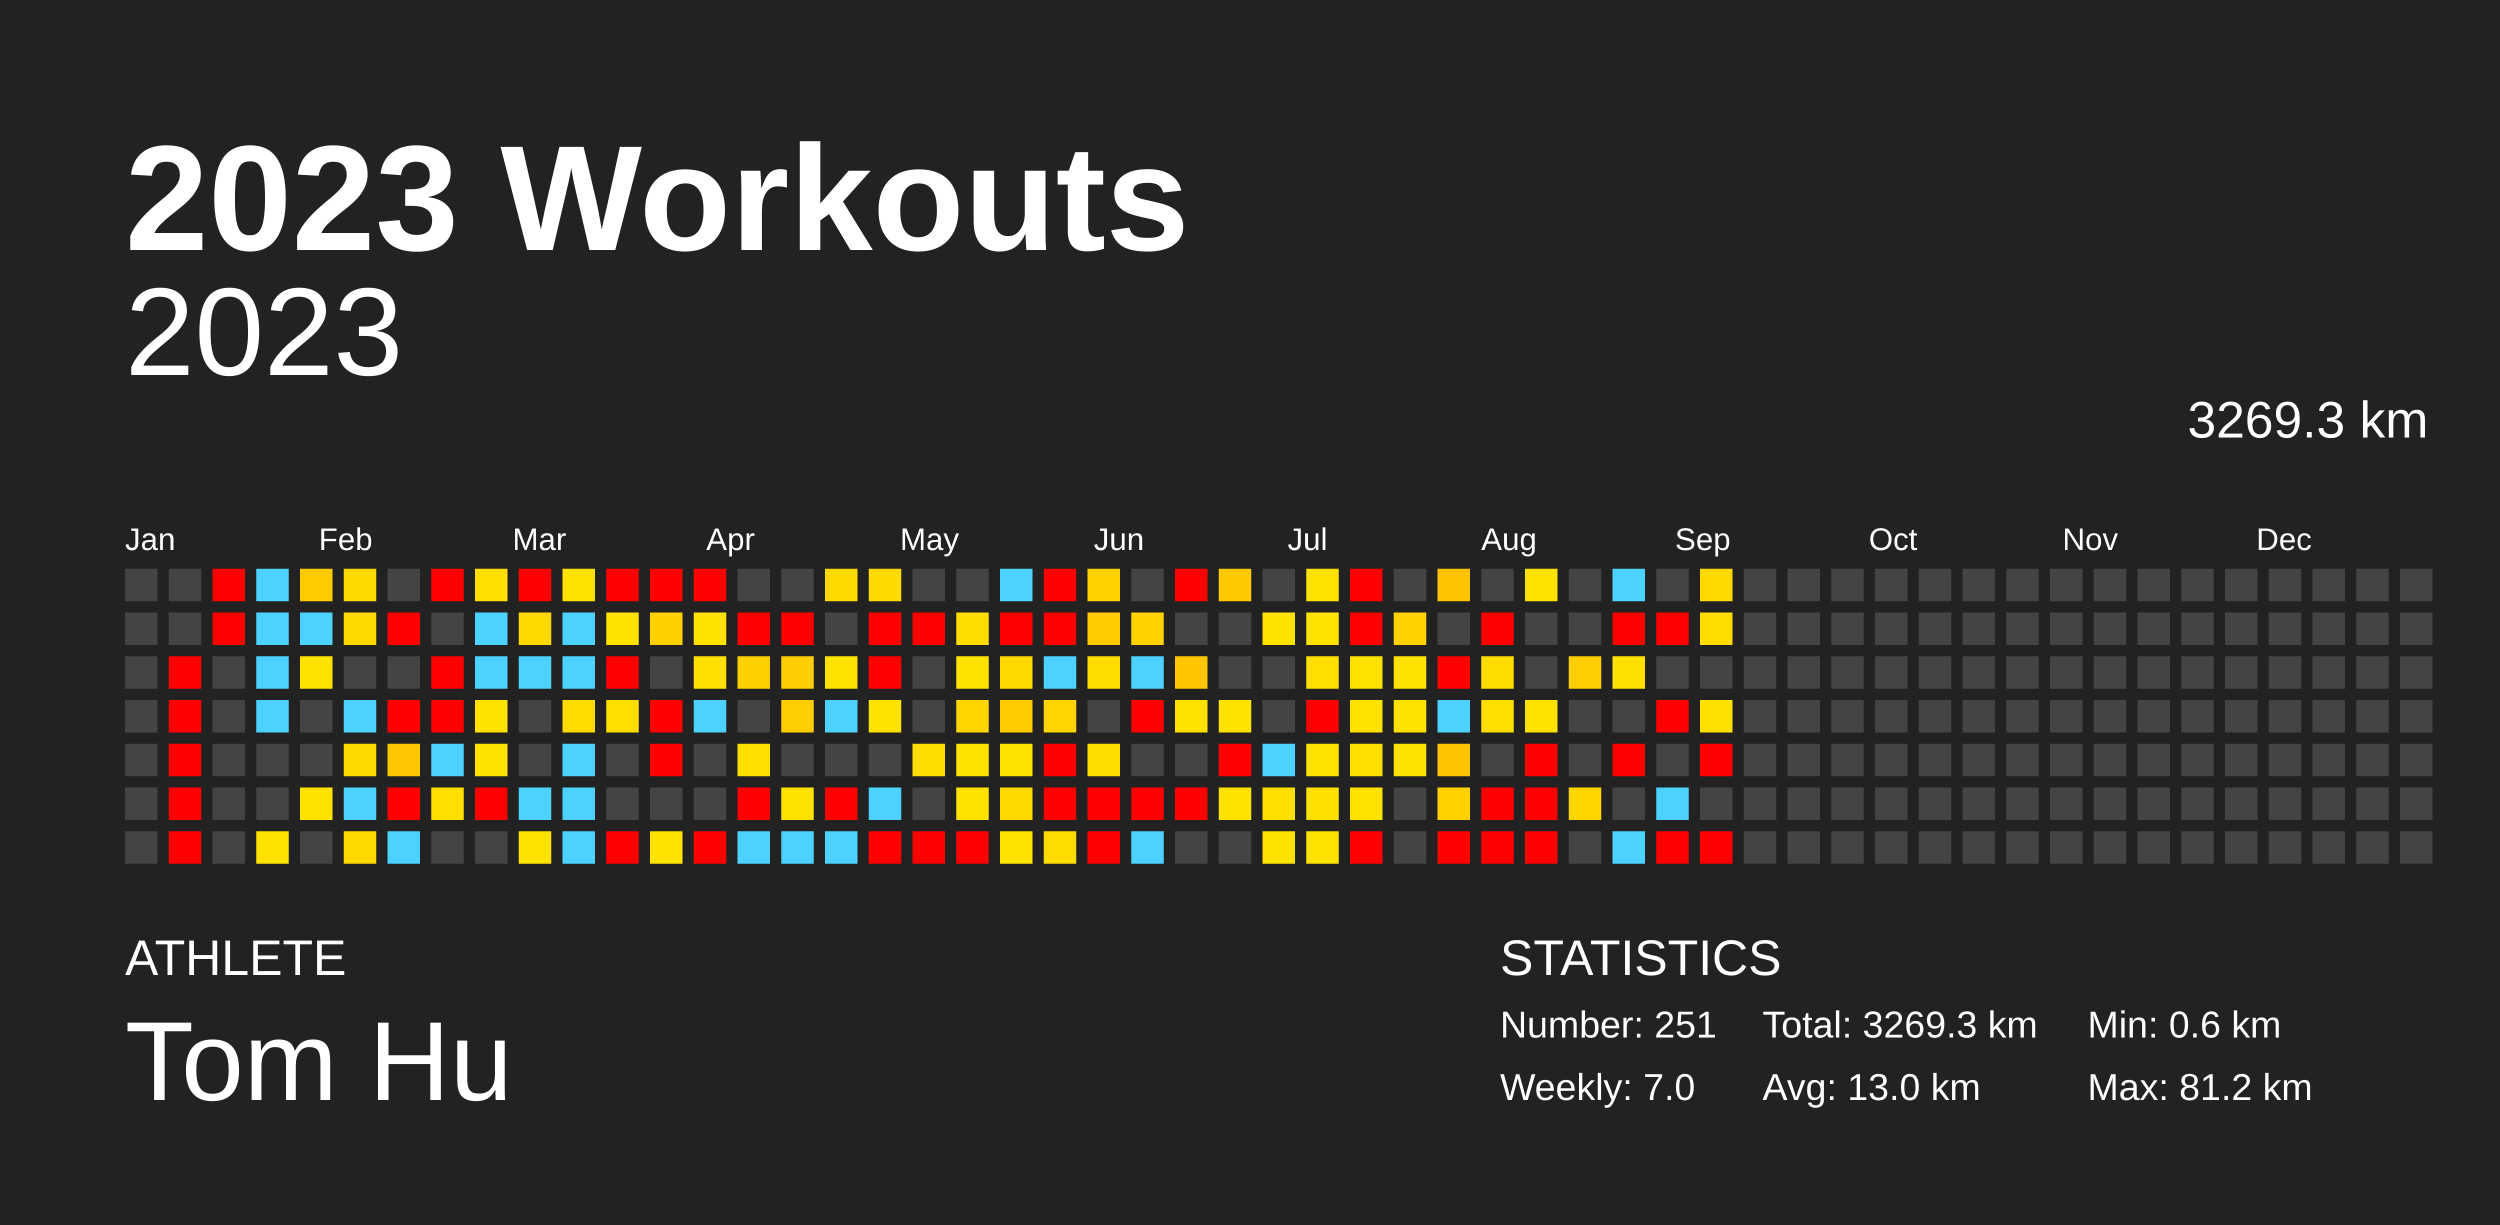
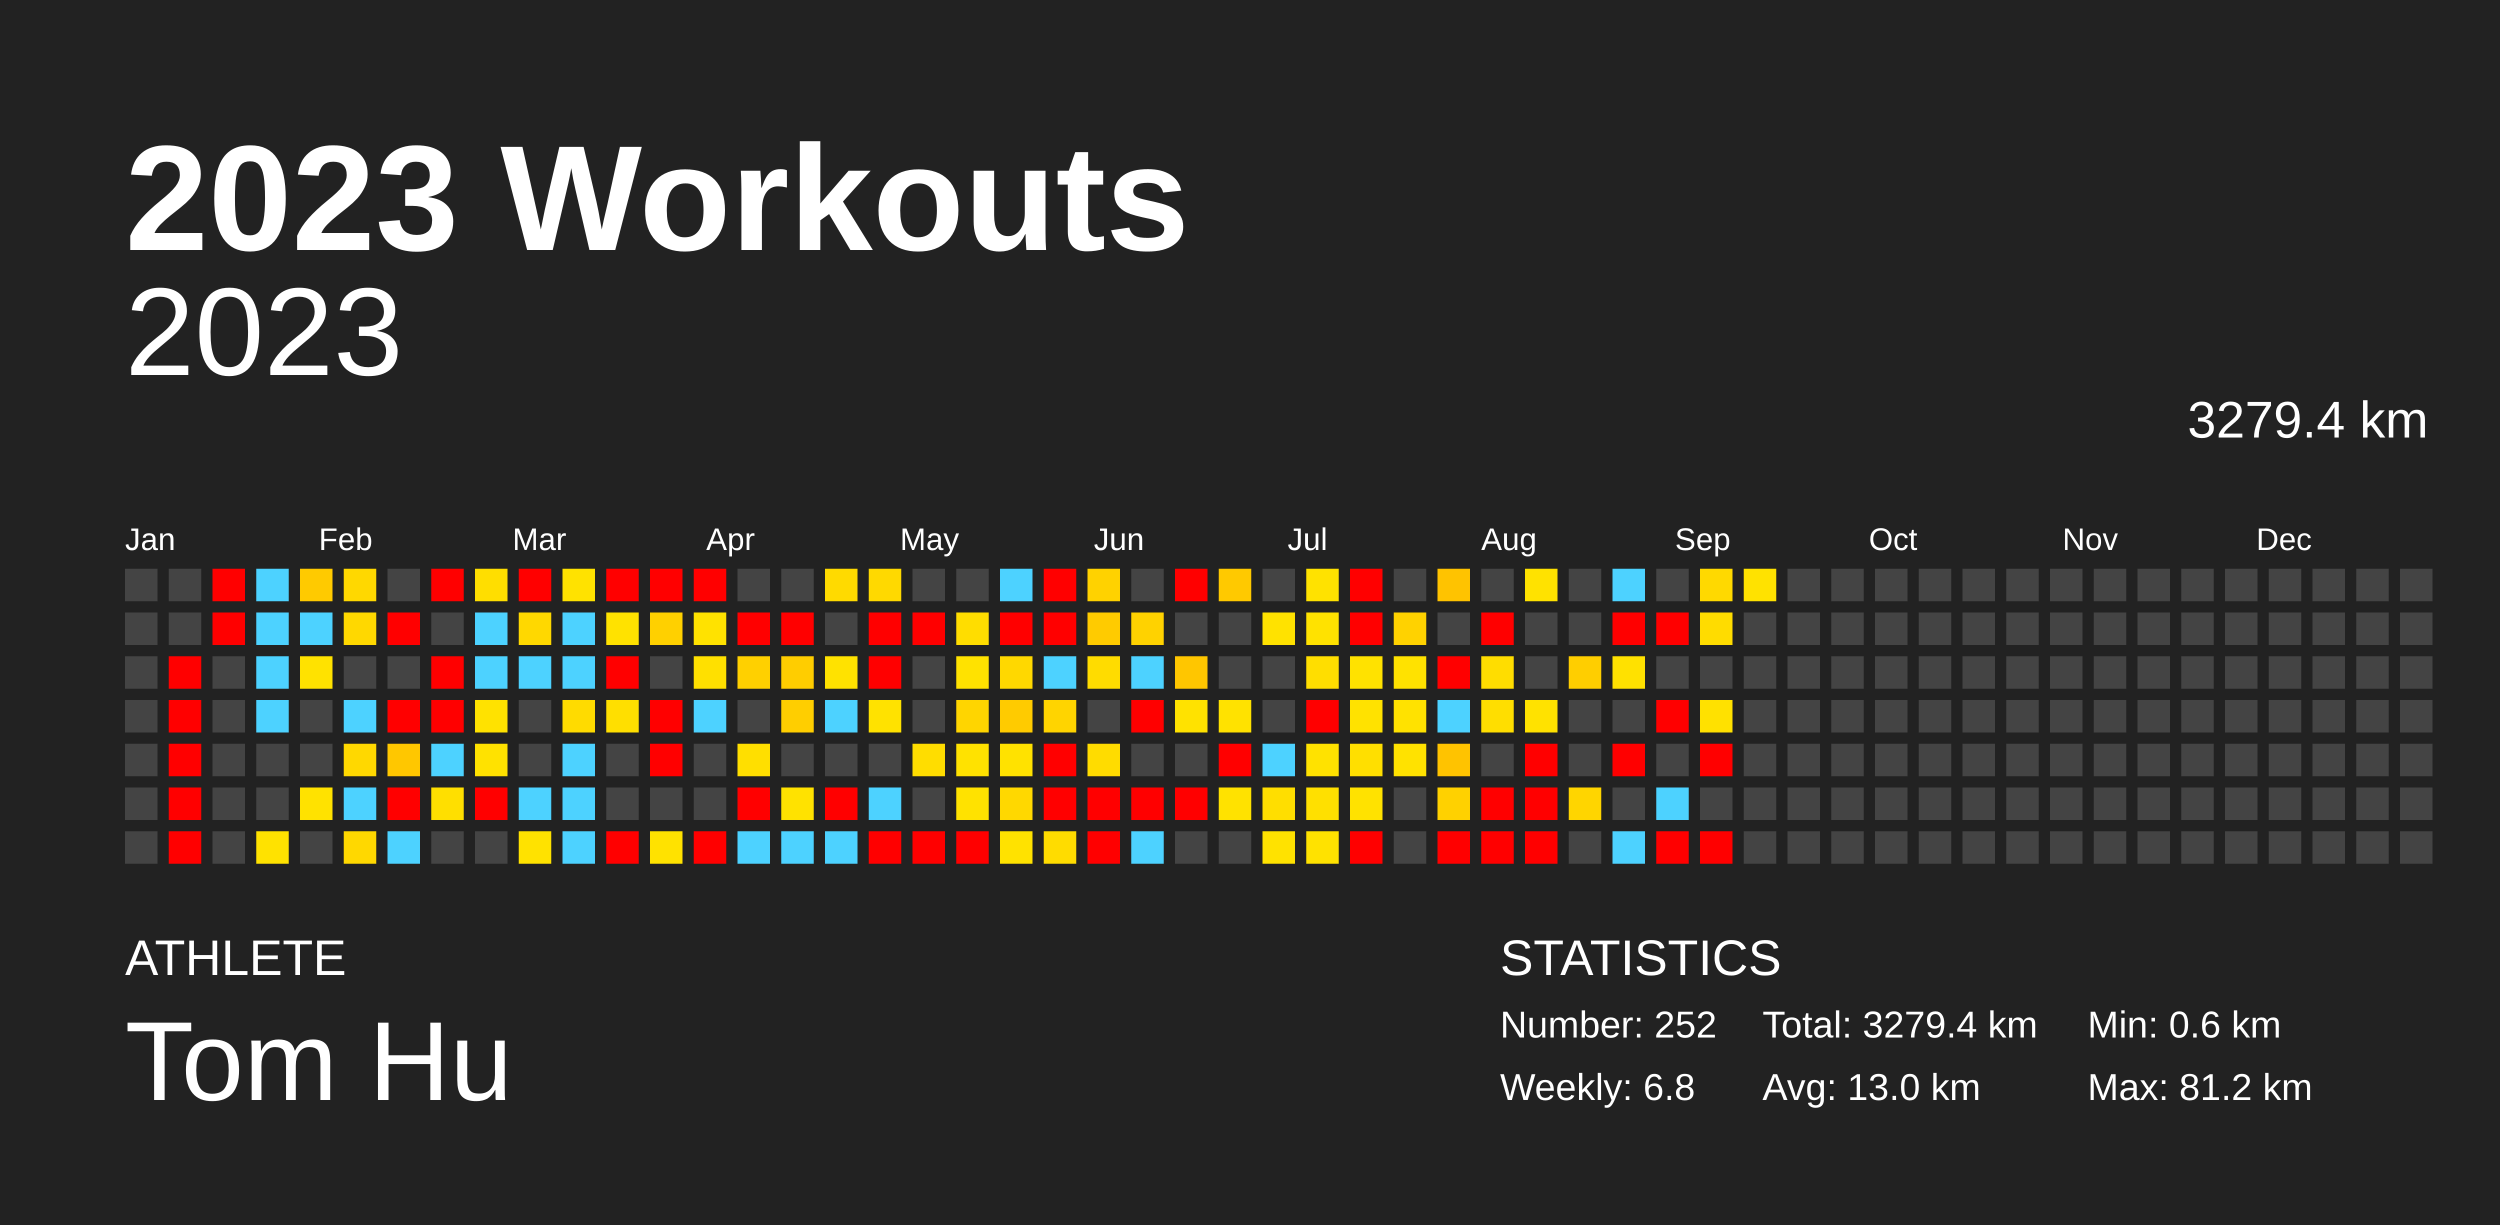
<svg xmlns="http://www.w3.org/2000/svg" baseProfile="full" height="98mm" version="1.1" viewBox="0,0,200,98" width="200mm">
  <defs />
  <rect fill="#222222" height="98" width="200" x="0" y="0" />
  <text fill="#FFFFFF" style="font-size:12px; font-family:Arial; font-weight:bold;" x="10" y="20">2023 Workouts</text>
  <text fill="#FFFFFF" style="font-size:4px; font-family:Arial" x="10" y="78">ATHLETE</text>
  <text fill="#FFFFFF" style="font-size:9px; font-family:Arial" x="10" y="88">Tom Hu</text>
  <text fill="#FFFFFF" style="font-size:4px; font-family:Arial" x="120" y="78">STATISTICS</text>
-   <text fill="#FFFFFF" style="font-size:3px; font-family:Arial" x="120" y="83">Number: 251</text>
-   <text fill="#FFFFFF" style="font-size:3px; font-family:Arial" x="120" y="88">Weekly: 7.0</text>
-   <text fill="#FFFFFF" style="font-size:3px; font-family:Arial" x="141" y="83">Total: 3269.3 km</text>
+   <text fill="#FFFFFF" style="font-size:3px; font-family:Arial" x="120" y="83">Number: 252</text>
+   <text fill="#FFFFFF" style="font-size:3px; font-family:Arial" x="120" y="88">Weekly: 6.8</text>
+   <text fill="#FFFFFF" style="font-size:3px; font-family:Arial" x="141" y="83">Total: 3279.4 km</text>
  <text fill="#FFFFFF" style="font-size:3px; font-family:Arial" x="141" y="88">Avg: 13.0 km</text>
  <text fill="#FFFFFF" style="font-size:3px; font-family:Arial" x="167" y="83">Min: 0.6 km</text>
  <text fill="#FFFFFF" style="font-size:3px; font-family:Arial" x="167" y="88">Max: 81.2 km</text>
  <text alignment-baseline="hanging" fill="#FFFFFF" style="font-size:10.0px; font-family:Arial;" x="10" y="30">2023</text>
-   <text alignment-baseline="hanging" fill="#FFFFFF" style="font-size:4.125px; font-family:Arial;" x="175" y="35">3269.3 km</text>
+   <text alignment-baseline="hanging" fill="#FFFFFF" style="font-size:4.125px; font-family:Arial;" x="175" y="35">3279.4 km</text>
  <text fill="#FFFFFF" style="font-size:2.5px; font-family:Arial" x="10.0" y="44">Jan</text>
  <text fill="#FFFFFF" style="font-size:2.5px; font-family:Arial" x="25.5" y="44">Feb</text>
  <text fill="#FFFFFF" style="font-size:2.5px; font-family:Arial" x="41.0" y="44">Mar</text>
  <text fill="#FFFFFF" style="font-size:2.5px; font-family:Arial" x="56.5" y="44">Apr</text>
  <text fill="#FFFFFF" style="font-size:2.5px; font-family:Arial" x="72.0" y="44">May</text>
  <text fill="#FFFFFF" style="font-size:2.5px; font-family:Arial" x="87.5" y="44">Jun</text>
  <text fill="#FFFFFF" style="font-size:2.5px; font-family:Arial" x="103.0" y="44">Jul</text>
  <text fill="#FFFFFF" style="font-size:2.5px; font-family:Arial" x="118.5" y="44">Aug</text>
  <text fill="#FFFFFF" style="font-size:2.5px; font-family:Arial" x="134.0" y="44">Sep</text>
  <text fill="#FFFFFF" style="font-size:2.5px; font-family:Arial" x="149.5" y="44">Oct</text>
  <text fill="#FFFFFF" style="font-size:2.5px; font-family:Arial" x="165.0" y="44">Nov</text>
  <text fill="#FFFFFF" style="font-size:2.5px; font-family:Arial" x="180.5" y="44">Dec</text>
  <rect fill="#444444" height="2.6" width="2.6" x="10.0" y="45.5" />
  <rect fill="#444444" height="2.6" width="2.6" x="10.0" y="49.0" />
  <rect fill="#444444" height="2.6" width="2.6" x="10.0" y="52.5" />
  <rect fill="#444444" height="2.6" width="2.6" x="10.0" y="56.0" />
  <rect fill="#444444" height="2.6" width="2.6" x="10.0" y="59.5" />
  <rect fill="#444444" height="2.6" width="2.6" x="10.0" y="63.0" />
  <rect fill="#444444" height="2.6" width="2.6" x="10.0" y="66.5" />
  <rect fill="#444444" height="2.6" width="2.6" x="13.5" y="45.5" />
  <rect fill="#444444" height="2.6" width="2.6" x="13.5" y="49.0" />
  <rect fill="red" height="2.6" width="2.6" x="13.5" y="52.5" />
  <rect fill="red" height="2.6" width="2.6" x="13.5" y="56.0" />
  <rect fill="red" height="2.6" width="2.6" x="13.5" y="59.5" />
  <rect fill="red" height="2.6" width="2.6" x="13.5" y="63.0" />
  <rect fill="red" height="2.6" width="2.6" x="13.5" y="66.5" />
  <rect fill="red" height="2.6" width="2.6" x="17.0" y="45.5" />
  <rect fill="red" height="2.6" width="2.6" x="17.0" y="49.0" />
  <rect fill="#444444" height="2.6" width="2.6" x="17.0" y="52.5" />
  <rect fill="#444444" height="2.6" width="2.6" x="17.0" y="56.0" />
  <rect fill="#444444" height="2.6" width="2.6" x="17.0" y="59.5" />
  <rect fill="#444444" height="2.6" width="2.6" x="17.0" y="63.0" />
  <rect fill="#444444" height="2.6" width="2.6" x="17.0" y="66.5" />
  <rect fill="#4dd2ff" height="2.6" width="2.6" x="20.5" y="45.5" />
  <rect fill="#4dd2ff" height="2.6" width="2.6" x="20.5" y="49.0" />
  <rect fill="#4dd2ff" height="2.6" width="2.6" x="20.5" y="52.5" />
  <rect fill="#4dd2ff" height="2.6" width="2.6" x="20.5" y="56.0" />
  <rect fill="#444444" height="2.6" width="2.6" x="20.5" y="59.5" />
  <rect fill="#444444" height="2.6" width="2.6" x="20.5" y="63.0" />
  <rect fill="#ffe200" height="2.6" width="2.6" x="20.5" y="66.5" />
  <rect fill="#ffca00" height="2.6" width="2.6" x="24.0" y="45.5" />
  <rect fill="#4dd2ff" height="2.6" width="2.6" x="24.0" y="49.0" />
  <rect fill="#ffe200" height="2.6" width="2.6" x="24.0" y="52.5" />
  <rect fill="#444444" height="2.6" width="2.6" x="24.0" y="56.0" />
  <rect fill="#444444" height="2.6" width="2.6" x="24.0" y="59.5" />
  <rect fill="#ffe200" height="2.6" width="2.6" x="24.0" y="63.0" />
  <rect fill="#444444" height="2.6" width="2.6" x="24.0" y="66.5" />
  <rect fill="#ffd800" height="2.6" width="2.6" x="27.5" y="45.5" />
  <rect fill="#ffd800" height="2.6" width="2.6" x="27.5" y="49.0" />
  <rect fill="#444444" height="2.6" width="2.6" x="27.5" y="52.5" />
  <rect fill="#4dd2ff" height="2.6" width="2.6" x="27.5" y="56.0" />
  <rect fill="#ffd800" height="2.6" width="2.6" x="27.5" y="59.5" />
  <rect fill="#4dd2ff" height="2.6" width="2.6" x="27.5" y="63.0" />
  <rect fill="#ffd800" height="2.6" width="2.6" x="27.5" y="66.5" />
  <rect fill="#444444" height="2.6" width="2.6" x="31.0" y="45.5" />
  <rect fill="red" height="2.6" width="2.6" x="31.0" y="49.0" />
  <rect fill="#444444" height="2.6" width="2.6" x="31.0" y="52.5" />
  <rect fill="red" height="2.6" width="2.6" x="31.0" y="56.0" />
  <rect fill="#ffc700" height="2.6" width="2.6" x="31.0" y="59.5" />
  <rect fill="red" height="2.6" width="2.6" x="31.0" y="63.0" />
  <rect fill="#4dd2ff" height="2.6" width="2.6" x="31.0" y="66.5" />
  <rect fill="red" height="2.6" width="2.6" x="34.5" y="45.5" />
  <rect fill="#444444" height="2.6" width="2.6" x="34.5" y="49.0" />
  <rect fill="red" height="2.6" width="2.6" x="34.5" y="52.5" />
  <rect fill="red" height="2.6" width="2.6" x="34.5" y="56.0" />
  <rect fill="#4dd2ff" height="2.6" width="2.6" x="34.5" y="59.5" />
  <rect fill="#ffdf00" height="2.6" width="2.6" x="34.5" y="63.0" />
  <rect fill="#444444" height="2.6" width="2.6" x="34.5" y="66.5" />
  <rect fill="#ffde00" height="2.6" width="2.6" x="38.0" y="45.5" />
  <rect fill="#4dd2ff" height="2.6" width="2.6" x="38.0" y="49.0" />
  <rect fill="#4dd2ff" height="2.6" width="2.6" x="38.0" y="52.5" />
  <rect fill="#ffe200" height="2.6" width="2.6" x="38.0" y="56.0" />
  <rect fill="#ffe200" height="2.6" width="2.6" x="38.0" y="59.5" />
  <rect fill="red" height="2.6" width="2.6" x="38.0" y="63.0" />
  <rect fill="#444444" height="2.6" width="2.6" x="38.0" y="66.5" />
  <rect fill="red" height="2.6" width="2.6" x="41.5" y="45.5" />
  <rect fill="#ffd800" height="2.6" width="2.6" x="41.5" y="49.0" />
  <rect fill="#4dd2ff" height="2.6" width="2.6" x="41.5" y="52.5" />
  <rect fill="#444444" height="2.6" width="2.6" x="41.5" y="56.0" />
  <rect fill="#444444" height="2.6" width="2.6" x="41.5" y="59.5" />
  <rect fill="#4dd2ff" height="2.6" width="2.6" x="41.5" y="63.0" />
  <rect fill="#ffe200" height="2.6" width="2.6" x="41.5" y="66.5" />
  <rect fill="#ffe200" height="2.6" width="2.6" x="45.0" y="45.5" />
  <rect fill="#4dd2ff" height="2.6" width="2.6" x="45.0" y="49.0" />
  <rect fill="#4dd2ff" height="2.6" width="2.6" x="45.0" y="52.5" />
  <rect fill="#ffdb00" height="2.6" width="2.6" x="45.0" y="56.0" />
  <rect fill="#4dd2ff" height="2.6" width="2.6" x="45.0" y="59.5" />
  <rect fill="#4dd2ff" height="2.6" width="2.6" x="45.0" y="63.0" />
  <rect fill="#4dd2ff" height="2.6" width="2.6" x="45.0" y="66.5" />
  <rect fill="red" height="2.6" width="2.6" x="48.5" y="45.5" />
  <rect fill="#ffe200" height="2.6" width="2.6" x="48.5" y="49.0" />
  <rect fill="red" height="2.6" width="2.6" x="48.5" y="52.5" />
  <rect fill="#ffdf00" height="2.6" width="2.6" x="48.5" y="56.0" />
  <rect fill="#444444" height="2.6" width="2.6" x="48.5" y="59.5" />
  <rect fill="#444444" height="2.6" width="2.6" x="48.5" y="63.0" />
  <rect fill="red" height="2.6" width="2.6" x="48.5" y="66.5" />
  <rect fill="red" height="2.6" width="2.6" x="52.0" y="45.5" />
  <rect fill="#ffd000" height="2.6" width="2.6" x="52.0" y="49.0" />
  <rect fill="#444444" height="2.6" width="2.6" x="52.0" y="52.5" />
  <rect fill="red" height="2.6" width="2.6" x="52.0" y="56.0" />
  <rect fill="red" height="2.6" width="2.6" x="52.0" y="59.5" />
  <rect fill="#444444" height="2.6" width="2.6" x="52.0" y="63.0" />
  <rect fill="#ffe200" height="2.6" width="2.6" x="52.0" y="66.5" />
  <rect fill="red" height="2.6" width="2.6" x="55.5" y="45.5" />
  <rect fill="#ffe200" height="2.6" width="2.6" x="55.5" y="49.0" />
  <rect fill="#ffe000" height="2.6" width="2.6" x="55.5" y="52.5" />
  <rect fill="#4dd2ff" height="2.6" width="2.6" x="55.5" y="56.0" />
  <rect fill="#444444" height="2.6" width="2.6" x="55.5" y="59.5" />
  <rect fill="#444444" height="2.6" width="2.6" x="55.5" y="63.0" />
  <rect fill="red" height="2.6" width="2.6" x="55.5" y="66.5" />
  <rect fill="#444444" height="2.6" width="2.6" x="59.0" y="45.5" />
  <rect fill="red" height="2.6" width="2.6" x="59.0" y="49.0" />
  <rect fill="#ffd000" height="2.6" width="2.6" x="59.0" y="52.5" />
  <rect fill="#444444" height="2.6" width="2.6" x="59.0" y="56.0" />
  <rect fill="#ffdf00" height="2.6" width="2.6" x="59.0" y="59.5" />
  <rect fill="red" height="2.6" width="2.6" x="59.0" y="63.0" />
  <rect fill="#4dd2ff" height="2.6" width="2.6" x="59.0" y="66.5" />
  <rect fill="#444444" height="2.6" width="2.6" x="62.5" y="45.5" />
  <rect fill="red" height="2.6" width="2.6" x="62.5" y="49.0" />
  <rect fill="#ffcd00" height="2.6" width="2.6" x="62.5" y="52.5" />
  <rect fill="#ffce00" height="2.6" width="2.6" x="62.5" y="56.0" />
  <rect fill="#444444" height="2.6" width="2.6" x="62.5" y="59.5" />
  <rect fill="#ffe200" height="2.6" width="2.6" x="62.5" y="63.0" />
  <rect fill="#4dd2ff" height="2.6" width="2.6" x="62.5" y="66.5" />
  <rect fill="#ffda00" height="2.6" width="2.6" x="66.0" y="45.5" />
  <rect fill="#444444" height="2.6" width="2.6" x="66.0" y="49.0" />
  <rect fill="#ffe200" height="2.6" width="2.6" x="66.0" y="52.5" />
  <rect fill="#4dd2ff" height="2.6" width="2.6" x="66.0" y="56.0" />
  <rect fill="#444444" height="2.6" width="2.6" x="66.0" y="59.5" />
  <rect fill="red" height="2.6" width="2.6" x="66.0" y="63.0" />
  <rect fill="#4dd2ff" height="2.6" width="2.6" x="66.0" y="66.5" />
  <rect fill="#ffd900" height="2.6" width="2.6" x="69.5" y="45.5" />
  <rect fill="red" height="2.6" width="2.6" x="69.5" y="49.0" />
  <rect fill="red" height="2.6" width="2.6" x="69.5" y="52.5" />
  <rect fill="#ffe200" height="2.6" width="2.6" x="69.5" y="56.0" />
  <rect fill="#444444" height="2.6" width="2.6" x="69.5" y="59.5" />
  <rect fill="#4dd2ff" height="2.6" width="2.6" x="69.5" y="63.0" />
  <rect fill="red" height="2.6" width="2.6" x="69.5" y="66.5" />
  <rect fill="#444444" height="2.6" width="2.6" x="73.0" y="45.5" />
  <rect fill="red" height="2.6" width="2.6" x="73.0" y="49.0" />
  <rect fill="#444444" height="2.6" width="2.6" x="73.0" y="52.5" />
  <rect fill="#444444" height="2.6" width="2.6" x="73.0" y="56.0" />
  <rect fill="#ffdd00" height="2.6" width="2.6" x="73.0" y="59.5" />
  <rect fill="#444444" height="2.6" width="2.6" x="73.0" y="63.0" />
  <rect fill="red" height="2.6" width="2.6" x="73.0" y="66.5" />
  <rect fill="#444444" height="2.6" width="2.6" x="76.5" y="45.5" />
  <rect fill="#ffdd00" height="2.6" width="2.6" x="76.5" y="49.0" />
  <rect fill="#ffe200" height="2.6" width="2.6" x="76.5" y="52.5" />
  <rect fill="#ffd500" height="2.6" width="2.6" x="76.5" y="56.0" />
  <rect fill="#ffe200" height="2.6" width="2.6" x="76.5" y="59.5" />
  <rect fill="#ffe200" height="2.6" width="2.6" x="76.5" y="63.0" />
  <rect fill="red" height="2.6" width="2.6" x="76.5" y="66.5" />
  <rect fill="#4dd2ff" height="2.6" width="2.6" x="80.0" y="45.5" />
  <rect fill="red" height="2.6" width="2.6" x="80.0" y="49.0" />
  <rect fill="#ffd800" height="2.6" width="2.6" x="80.0" y="52.5" />
  <rect fill="#ffcb00" height="2.6" width="2.6" x="80.0" y="56.0" />
  <rect fill="#ffe200" height="2.6" width="2.6" x="80.0" y="59.5" />
  <rect fill="#ffd800" height="2.6" width="2.6" x="80.0" y="63.0" />
  <rect fill="#ffe200" height="2.6" width="2.6" x="80.0" y="66.5" />
  <rect fill="red" height="2.6" width="2.6" x="83.5" y="45.5" />
  <rect fill="red" height="2.6" width="2.6" x="83.5" y="49.0" />
  <rect fill="#4dd2ff" height="2.6" width="2.6" x="83.5" y="52.5" />
  <rect fill="#ffd400" height="2.6" width="2.6" x="83.5" y="56.0" />
  <rect fill="red" height="2.6" width="2.6" x="83.5" y="59.5" />
  <rect fill="red" height="2.6" width="2.6" x="83.5" y="63.0" />
  <rect fill="#ffdc00" height="2.6" width="2.6" x="83.5" y="66.5" />
  <rect fill="#ffd200" height="2.6" width="2.6" x="87.0" y="45.5" />
  <rect fill="#ffcb00" height="2.6" width="2.6" x="87.0" y="49.0" />
  <rect fill="#ffdc00" height="2.6" width="2.6" x="87.0" y="52.5" />
  <rect fill="#444444" height="2.6" width="2.6" x="87.0" y="56.0" />
  <rect fill="#ffdc00" height="2.6" width="2.6" x="87.0" y="59.5" />
  <rect fill="red" height="2.6" width="2.6" x="87.0" y="63.0" />
  <rect fill="red" height="2.6" width="2.6" x="87.0" y="66.5" />
  <rect fill="#444444" height="2.6" width="2.6" x="90.5" y="45.5" />
  <rect fill="#ffd200" height="2.6" width="2.6" x="90.5" y="49.0" />
  <rect fill="#4dd2ff" height="2.6" width="2.6" x="90.5" y="52.5" />
  <rect fill="red" height="2.6" width="2.6" x="90.5" y="56.0" />
  <rect fill="#444444" height="2.6" width="2.6" x="90.5" y="59.5" />
  <rect fill="red" height="2.6" width="2.6" x="90.5" y="63.0" />
  <rect fill="#4dd2ff" height="2.6" width="2.6" x="90.5" y="66.5" />
  <rect fill="red" height="2.6" width="2.6" x="94.0" y="45.5" />
  <rect fill="#444444" height="2.6" width="2.6" x="94.0" y="49.0" />
  <rect fill="#ffc600" height="2.6" width="2.6" x="94.0" y="52.5" />
  <rect fill="#ffe200" height="2.6" width="2.6" x="94.0" y="56.0" />
  <rect fill="#444444" height="2.6" width="2.6" x="94.0" y="59.5" />
  <rect fill="red" height="2.6" width="2.6" x="94.0" y="63.0" />
  <rect fill="#444444" height="2.6" width="2.6" x="94.0" y="66.5" />
  <rect fill="#ffc900" height="2.6" width="2.6" x="97.5" y="45.5" />
  <rect fill="#444444" height="2.6" width="2.6" x="97.5" y="49.0" />
  <rect fill="#444444" height="2.6" width="2.6" x="97.5" y="52.5" />
  <rect fill="#ffe200" height="2.6" width="2.6" x="97.5" y="56.0" />
  <rect fill="red" height="2.6" width="2.6" x="97.5" y="59.5" />
  <rect fill="#ffe200" height="2.6" width="2.6" x="97.5" y="63.0" />
  <rect fill="#444444" height="2.6" width="2.6" x="97.5" y="66.5" />
  <rect fill="#444444" height="2.6" width="2.6" x="101.0" y="45.5" />
  <rect fill="#ffe200" height="2.6" width="2.6" x="101.0" y="49.0" />
  <rect fill="#444444" height="2.6" width="2.6" x="101.0" y="52.5" />
  <rect fill="#444444" height="2.6" width="2.6" x="101.0" y="56.0" />
  <rect fill="#4dd2ff" height="2.6" width="2.6" x="101.0" y="59.5" />
  <rect fill="#ffde00" height="2.6" width="2.6" x="101.0" y="63.0" />
  <rect fill="#ffe200" height="2.6" width="2.6" x="101.0" y="66.5" />
  <rect fill="#ffe200" height="2.6" width="2.6" x="104.5" y="45.5" />
  <rect fill="#ffe200" height="2.6" width="2.6" x="104.5" y="49.0" />
  <rect fill="#ffde00" height="2.6" width="2.6" x="104.5" y="52.5" />
  <rect fill="red" height="2.6" width="2.6" x="104.5" y="56.0" />
  <rect fill="#ffe200" height="2.6" width="2.6" x="104.5" y="59.5" />
  <rect fill="#ffe000" height="2.6" width="2.6" x="104.5" y="63.0" />
  <rect fill="#ffe200" height="2.6" width="2.6" x="104.5" y="66.5" />
  <rect fill="red" height="2.6" width="2.6" x="108.0" y="45.5" />
  <rect fill="red" height="2.6" width="2.6" x="108.0" y="49.0" />
  <rect fill="#ffe200" height="2.6" width="2.6" x="108.0" y="52.5" />
  <rect fill="#ffe200" height="2.6" width="2.6" x="108.0" y="56.0" />
  <rect fill="#ffdf00" height="2.6" width="2.6" x="108.0" y="59.5" />
  <rect fill="#ffe200" height="2.6" width="2.6" x="108.0" y="63.0" />
  <rect fill="red" height="2.6" width="2.6" x="108.0" y="66.5" />
  <rect fill="#444444" height="2.6" width="2.6" x="111.5" y="45.5" />
  <rect fill="#ffd200" height="2.6" width="2.6" x="111.5" y="49.0" />
  <rect fill="#ffe200" height="2.6" width="2.6" x="111.5" y="52.5" />
  <rect fill="#ffe200" height="2.6" width="2.6" x="111.5" y="56.0" />
  <rect fill="#ffe200" height="2.6" width="2.6" x="111.5" y="59.5" />
  <rect fill="#444444" height="2.6" width="2.6" x="111.5" y="63.0" />
  <rect fill="#444444" height="2.6" width="2.6" x="111.5" y="66.5" />
  <rect fill="#ffc300" height="2.6" width="2.6" x="115.0" y="45.5" />
  <rect fill="#444444" height="2.6" width="2.6" x="115.0" y="49.0" />
  <rect fill="red" height="2.6" width="2.6" x="115.0" y="52.5" />
  <rect fill="#4dd2ff" height="2.6" width="2.6" x="115.0" y="56.0" />
  <rect fill="#ffc300" height="2.6" width="2.6" x="115.0" y="59.5" />
  <rect fill="#ffd100" height="2.6" width="2.6" x="115.0" y="63.0" />
  <rect fill="red" height="2.6" width="2.6" x="115.0" y="66.5" />
  <rect fill="#444444" height="2.6" width="2.6" x="118.5" y="45.5" />
  <rect fill="red" height="2.6" width="2.6" x="118.5" y="49.0" />
  <rect fill="#ffdd00" height="2.6" width="2.6" x="118.5" y="52.5" />
  <rect fill="#ffde00" height="2.6" width="2.6" x="118.5" y="56.0" />
  <rect fill="#444444" height="2.6" width="2.6" x="118.5" y="59.5" />
  <rect fill="red" height="2.6" width="2.6" x="118.5" y="63.0" />
  <rect fill="red" height="2.6" width="2.6" x="118.5" y="66.5" />
  <rect fill="#ffe200" height="2.6" width="2.6" x="122.0" y="45.5" />
  <rect fill="#444444" height="2.6" width="2.6" x="122.0" y="49.0" />
  <rect fill="#444444" height="2.6" width="2.6" x="122.0" y="52.5" />
  <rect fill="#ffe200" height="2.6" width="2.6" x="122.0" y="56.0" />
  <rect fill="red" height="2.6" width="2.6" x="122.0" y="59.5" />
  <rect fill="red" height="2.6" width="2.6" x="122.0" y="63.0" />
  <rect fill="red" height="2.6" width="2.6" x="122.0" y="66.5" />
  <rect fill="#444444" height="2.6" width="2.6" x="125.5" y="45.5" />
  <rect fill="#444444" height="2.6" width="2.6" x="125.5" y="49.0" />
  <rect fill="#ffce00" height="2.6" width="2.6" x="125.5" y="52.5" />
  <rect fill="#444444" height="2.6" width="2.6" x="125.5" y="56.0" />
  <rect fill="#444444" height="2.6" width="2.6" x="125.5" y="59.5" />
  <rect fill="#ffd500" height="2.6" width="2.6" x="125.5" y="63.0" />
  <rect fill="#444444" height="2.6" width="2.6" x="125.5" y="66.5" />
  <rect fill="#4dd2ff" height="2.6" width="2.6" x="129.0" y="45.5" />
  <rect fill="red" height="2.6" width="2.6" x="129.0" y="49.0" />
  <rect fill="#ffe100" height="2.6" width="2.6" x="129.0" y="52.5" />
  <rect fill="#444444" height="2.6" width="2.6" x="129.0" y="56.0" />
  <rect fill="red" height="2.6" width="2.6" x="129.0" y="59.5" />
  <rect fill="#444444" height="2.6" width="2.6" x="129.0" y="63.0" />
  <rect fill="#4dd2ff" height="2.6" width="2.6" x="129.0" y="66.5" />
  <rect fill="#444444" height="2.6" width="2.6" x="132.5" y="45.5" />
  <rect fill="red" height="2.6" width="2.6" x="132.5" y="49.0" />
  <rect fill="#444444" height="2.6" width="2.6" x="132.5" y="52.5" />
  <rect fill="red" height="2.6" width="2.6" x="132.5" y="56.0" />
  <rect fill="#444444" height="2.6" width="2.6" x="132.5" y="59.5" />
  <rect fill="#4dd2ff" height="2.6" width="2.6" x="132.5" y="63.0" />
  <rect fill="red" height="2.6" width="2.6" x="132.5" y="66.5" />
  <rect fill="#ffd900" height="2.6" width="2.6" x="136.0" y="45.5" />
  <rect fill="#ffdc00" height="2.6" width="2.6" x="136.0" y="49.0" />
  <rect fill="#444444" height="2.6" width="2.6" x="136.0" y="52.5" />
  <rect fill="#ffe100" height="2.6" width="2.6" x="136.0" y="56.0" />
  <rect fill="red" height="2.6" width="2.6" x="136.0" y="59.5" />
  <rect fill="#444444" height="2.6" width="2.6" x="136.0" y="63.0" />
  <rect fill="red" height="2.6" width="2.6" x="136.0" y="66.5" />
-   <rect fill="#444444" height="2.6" width="2.6" x="139.5" y="45.5" />
+   <rect fill="#ffe200" height="2.6" width="2.6" x="139.5" y="45.5" />
  <rect fill="#444444" height="2.6" width="2.6" x="139.5" y="49.0" />
  <rect fill="#444444" height="2.6" width="2.6" x="139.5" y="52.5" />
  <rect fill="#444444" height="2.6" width="2.6" x="139.5" y="56.0" />
  <rect fill="#444444" height="2.6" width="2.6" x="139.5" y="59.5" />
  <rect fill="#444444" height="2.6" width="2.6" x="139.5" y="63.0" />
  <rect fill="#444444" height="2.6" width="2.6" x="139.5" y="66.5" />
  <rect fill="#444444" height="2.6" width="2.6" x="143.0" y="45.5" />
  <rect fill="#444444" height="2.6" width="2.6" x="143.0" y="49.0" />
  <rect fill="#444444" height="2.6" width="2.6" x="143.0" y="52.5" />
  <rect fill="#444444" height="2.6" width="2.6" x="143.0" y="56.0" />
  <rect fill="#444444" height="2.6" width="2.6" x="143.0" y="59.5" />
  <rect fill="#444444" height="2.6" width="2.6" x="143.0" y="63.0" />
  <rect fill="#444444" height="2.6" width="2.6" x="143.0" y="66.5" />
  <rect fill="#444444" height="2.6" width="2.6" x="146.5" y="45.5" />
  <rect fill="#444444" height="2.6" width="2.6" x="146.5" y="49.0" />
  <rect fill="#444444" height="2.6" width="2.6" x="146.5" y="52.5" />
  <rect fill="#444444" height="2.6" width="2.6" x="146.5" y="56.0" />
  <rect fill="#444444" height="2.6" width="2.6" x="146.5" y="59.5" />
  <rect fill="#444444" height="2.6" width="2.6" x="146.5" y="63.0" />
  <rect fill="#444444" height="2.6" width="2.6" x="146.5" y="66.5" />
  <rect fill="#444444" height="2.6" width="2.6" x="150.0" y="45.5" />
  <rect fill="#444444" height="2.6" width="2.6" x="150.0" y="49.0" />
  <rect fill="#444444" height="2.6" width="2.6" x="150.0" y="52.5" />
  <rect fill="#444444" height="2.6" width="2.6" x="150.0" y="56.0" />
  <rect fill="#444444" height="2.6" width="2.6" x="150.0" y="59.5" />
  <rect fill="#444444" height="2.6" width="2.6" x="150.0" y="63.0" />
  <rect fill="#444444" height="2.6" width="2.6" x="150.0" y="66.5" />
  <rect fill="#444444" height="2.6" width="2.6" x="153.5" y="45.5" />
  <rect fill="#444444" height="2.6" width="2.6" x="153.5" y="49.0" />
  <rect fill="#444444" height="2.6" width="2.6" x="153.5" y="52.5" />
  <rect fill="#444444" height="2.6" width="2.6" x="153.5" y="56.0" />
  <rect fill="#444444" height="2.6" width="2.6" x="153.5" y="59.5" />
  <rect fill="#444444" height="2.6" width="2.6" x="153.5" y="63.0" />
  <rect fill="#444444" height="2.6" width="2.6" x="153.5" y="66.5" />
  <rect fill="#444444" height="2.6" width="2.6" x="157.0" y="45.5" />
  <rect fill="#444444" height="2.6" width="2.6" x="157.0" y="49.0" />
  <rect fill="#444444" height="2.6" width="2.6" x="157.0" y="52.5" />
  <rect fill="#444444" height="2.6" width="2.6" x="157.0" y="56.0" />
  <rect fill="#444444" height="2.6" width="2.6" x="157.0" y="59.5" />
  <rect fill="#444444" height="2.6" width="2.6" x="157.0" y="63.0" />
  <rect fill="#444444" height="2.6" width="2.6" x="157.0" y="66.5" />
  <rect fill="#444444" height="2.6" width="2.6" x="160.5" y="45.5" />
  <rect fill="#444444" height="2.6" width="2.6" x="160.5" y="49.0" />
  <rect fill="#444444" height="2.6" width="2.6" x="160.5" y="52.5" />
  <rect fill="#444444" height="2.6" width="2.6" x="160.5" y="56.0" />
  <rect fill="#444444" height="2.6" width="2.6" x="160.5" y="59.5" />
  <rect fill="#444444" height="2.6" width="2.6" x="160.5" y="63.0" />
  <rect fill="#444444" height="2.6" width="2.6" x="160.5" y="66.5" />
  <rect fill="#444444" height="2.6" width="2.6" x="164.0" y="45.5" />
  <rect fill="#444444" height="2.6" width="2.6" x="164.0" y="49.0" />
  <rect fill="#444444" height="2.6" width="2.6" x="164.0" y="52.5" />
  <rect fill="#444444" height="2.6" width="2.6" x="164.0" y="56.0" />
  <rect fill="#444444" height="2.6" width="2.6" x="164.0" y="59.5" />
  <rect fill="#444444" height="2.6" width="2.6" x="164.0" y="63.0" />
  <rect fill="#444444" height="2.6" width="2.6" x="164.0" y="66.5" />
  <rect fill="#444444" height="2.6" width="2.6" x="167.5" y="45.5" />
  <rect fill="#444444" height="2.6" width="2.6" x="167.5" y="49.0" />
  <rect fill="#444444" height="2.6" width="2.6" x="167.5" y="52.5" />
  <rect fill="#444444" height="2.6" width="2.6" x="167.5" y="56.0" />
  <rect fill="#444444" height="2.6" width="2.6" x="167.5" y="59.5" />
  <rect fill="#444444" height="2.6" width="2.6" x="167.5" y="63.0" />
  <rect fill="#444444" height="2.6" width="2.6" x="167.5" y="66.5" />
  <rect fill="#444444" height="2.6" width="2.6" x="171.0" y="45.5" />
  <rect fill="#444444" height="2.6" width="2.6" x="171.0" y="49.0" />
  <rect fill="#444444" height="2.6" width="2.6" x="171.0" y="52.5" />
  <rect fill="#444444" height="2.6" width="2.6" x="171.0" y="56.0" />
  <rect fill="#444444" height="2.6" width="2.6" x="171.0" y="59.5" />
  <rect fill="#444444" height="2.6" width="2.6" x="171.0" y="63.0" />
  <rect fill="#444444" height="2.6" width="2.6" x="171.0" y="66.5" />
  <rect fill="#444444" height="2.6" width="2.6" x="174.5" y="45.5" />
  <rect fill="#444444" height="2.6" width="2.6" x="174.5" y="49.0" />
  <rect fill="#444444" height="2.6" width="2.6" x="174.5" y="52.5" />
  <rect fill="#444444" height="2.6" width="2.6" x="174.5" y="56.0" />
  <rect fill="#444444" height="2.6" width="2.6" x="174.5" y="59.5" />
  <rect fill="#444444" height="2.6" width="2.6" x="174.5" y="63.0" />
  <rect fill="#444444" height="2.6" width="2.6" x="174.5" y="66.5" />
  <rect fill="#444444" height="2.6" width="2.6" x="178.0" y="45.5" />
  <rect fill="#444444" height="2.6" width="2.6" x="178.0" y="49.0" />
  <rect fill="#444444" height="2.6" width="2.6" x="178.0" y="52.5" />
  <rect fill="#444444" height="2.6" width="2.6" x="178.0" y="56.0" />
  <rect fill="#444444" height="2.6" width="2.6" x="178.0" y="59.5" />
  <rect fill="#444444" height="2.6" width="2.6" x="178.0" y="63.0" />
  <rect fill="#444444" height="2.6" width="2.6" x="178.0" y="66.5" />
  <rect fill="#444444" height="2.6" width="2.6" x="181.5" y="45.5" />
  <rect fill="#444444" height="2.6" width="2.6" x="181.5" y="49.0" />
  <rect fill="#444444" height="2.6" width="2.6" x="181.5" y="52.5" />
  <rect fill="#444444" height="2.6" width="2.6" x="181.5" y="56.0" />
  <rect fill="#444444" height="2.6" width="2.6" x="181.5" y="59.5" />
  <rect fill="#444444" height="2.6" width="2.6" x="181.5" y="63.0" />
  <rect fill="#444444" height="2.6" width="2.6" x="181.5" y="66.5" />
  <rect fill="#444444" height="2.6" width="2.6" x="185.0" y="45.5" />
  <rect fill="#444444" height="2.6" width="2.6" x="185.0" y="49.0" />
  <rect fill="#444444" height="2.6" width="2.6" x="185.0" y="52.5" />
  <rect fill="#444444" height="2.6" width="2.6" x="185.0" y="56.0" />
  <rect fill="#444444" height="2.6" width="2.6" x="185.0" y="59.5" />
  <rect fill="#444444" height="2.6" width="2.6" x="185.0" y="63.0" />
  <rect fill="#444444" height="2.6" width="2.6" x="185.0" y="66.5" />
  <rect fill="#444444" height="2.6" width="2.6" x="188.5" y="45.5" />
  <rect fill="#444444" height="2.6" width="2.6" x="188.5" y="49.0" />
  <rect fill="#444444" height="2.6" width="2.6" x="188.5" y="52.5" />
  <rect fill="#444444" height="2.6" width="2.6" x="188.5" y="56.0" />
  <rect fill="#444444" height="2.6" width="2.6" x="188.5" y="59.5" />
  <rect fill="#444444" height="2.6" width="2.6" x="188.5" y="63.0" />
  <rect fill="#444444" height="2.6" width="2.6" x="188.5" y="66.5" />
  <rect fill="#444444" height="2.6" width="2.6" x="192.0" y="45.5" />
  <rect fill="#444444" height="2.6" width="2.6" x="192.0" y="49.0" />
  <rect fill="#444444" height="2.6" width="2.6" x="192.0" y="52.5" />
  <rect fill="#444444" height="2.6" width="2.6" x="192.0" y="56.0" />
  <rect fill="#444444" height="2.6" width="2.6" x="192.0" y="59.5" />
  <rect fill="#444444" height="2.6" width="2.6" x="192.0" y="63.0" />
  <rect fill="#444444" height="2.6" width="2.6" x="192.0" y="66.5" />
</svg>
